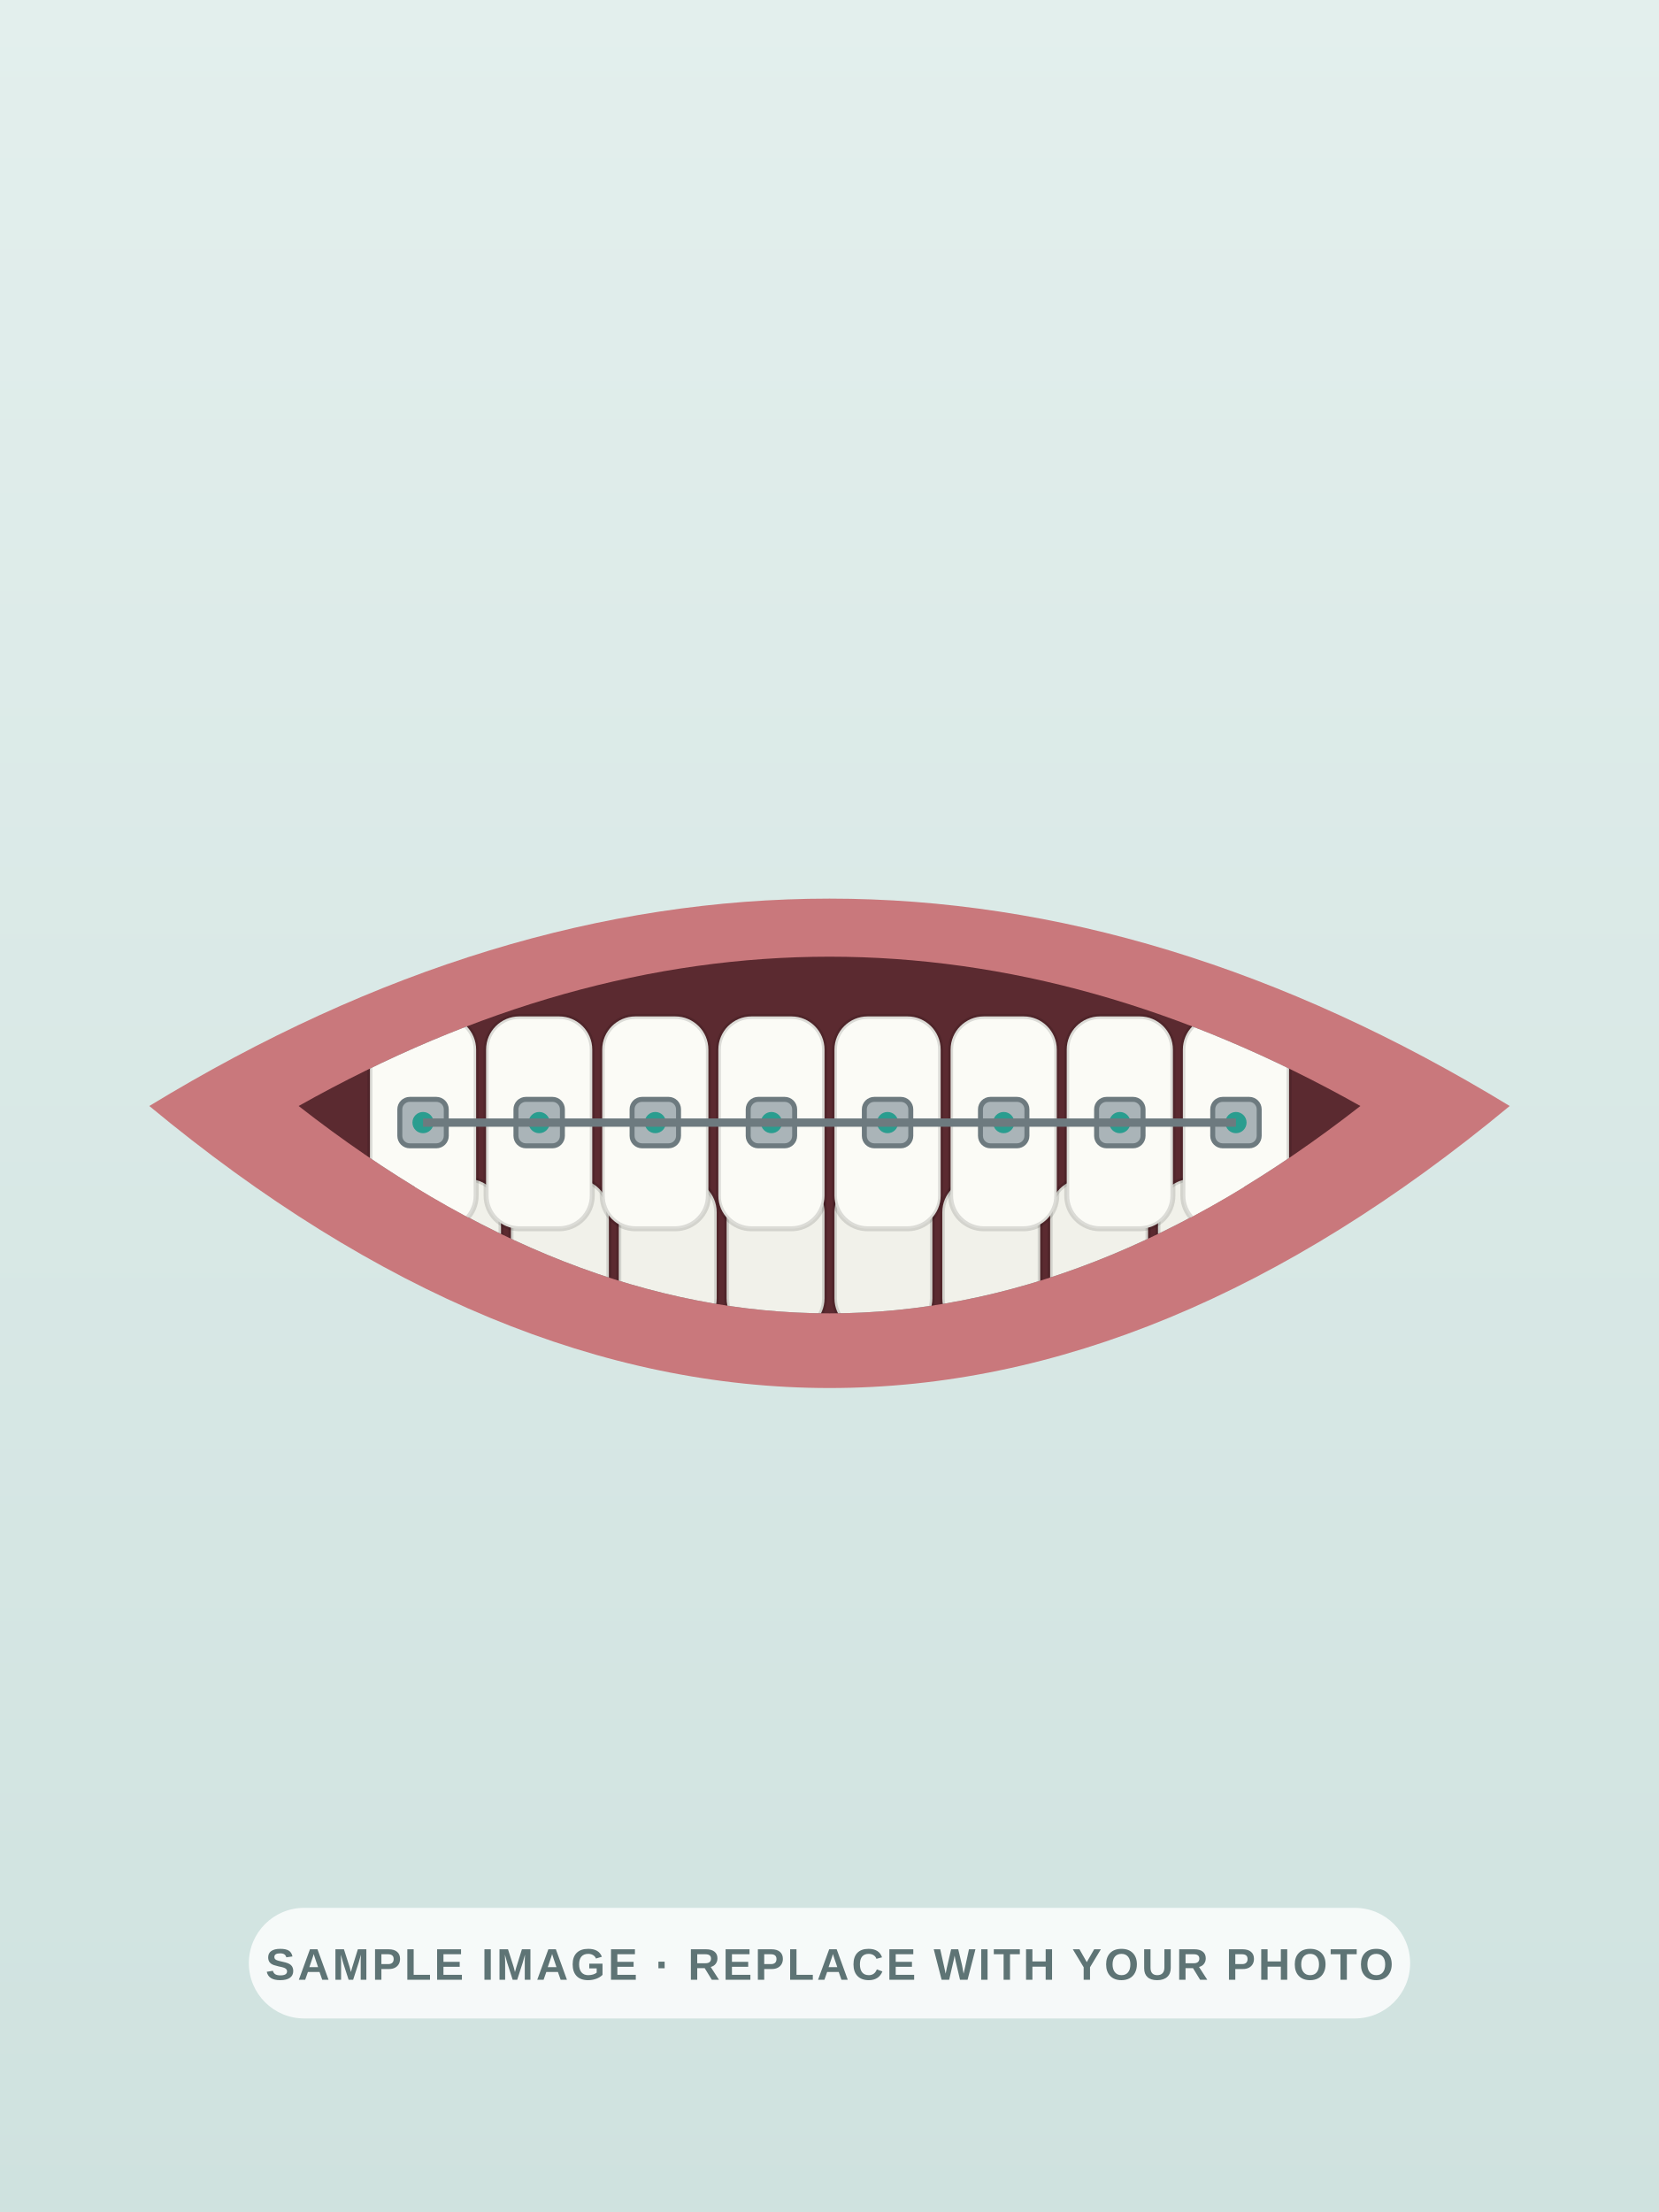
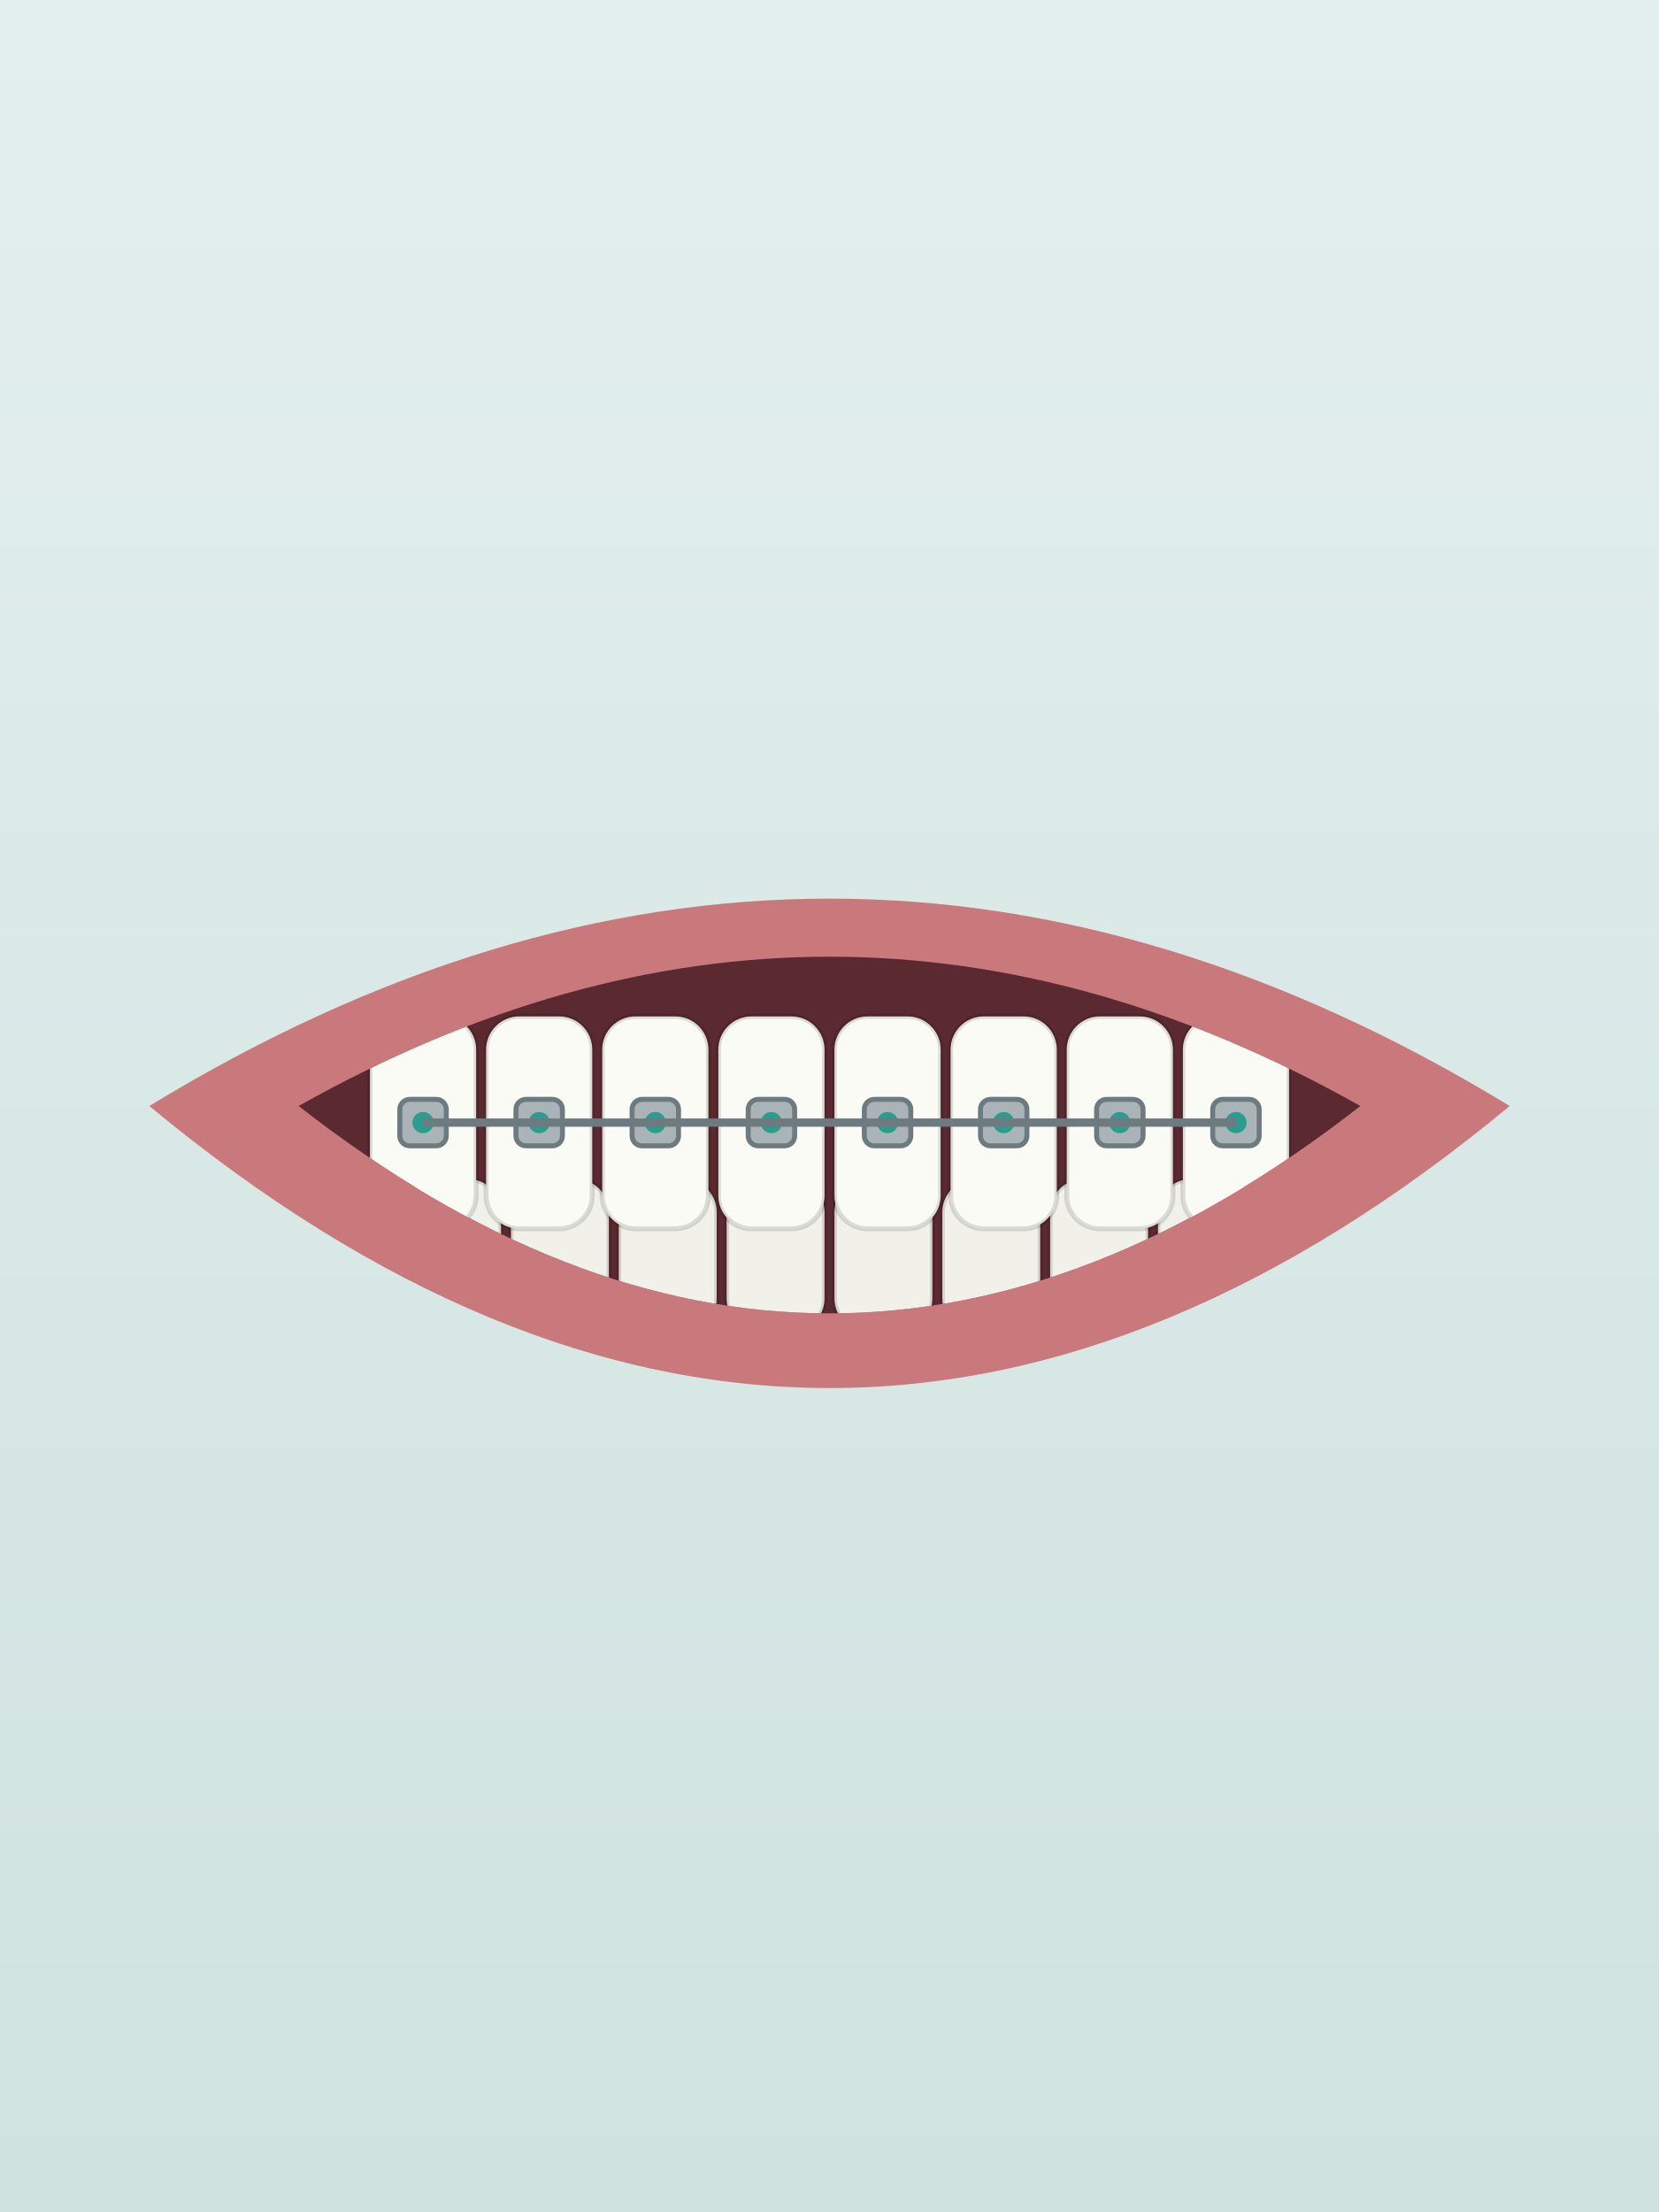
<svg xmlns="http://www.w3.org/2000/svg" viewBox="0 0 600 800" width="600" height="800" role="img">
  <defs>
    <linearGradient id="bg" x1="0" y1="0" x2="0" y2="1">
      <stop offset="0" stop-color="#e3efed" />
      <stop offset="1" stop-color="#cfe2df" />
    </linearGradient>
    <clipPath id="mouth">
      <path d="M140 410 Q300 320 460 410 Q300 535 140 410Z" />
    </clipPath>
  </defs>
  <rect width="600" height="800" fill="url(#bg)" />
  <g transform="translate(300 400) scale(1.2) translate(-300 -410)">
    <path d="M95 410 Q300 285 505 410 Q300 580 95 410Z" fill="#c9787c" />
    <path d="M140 410 Q300 320 460 410 Q300 535 140 410Z" fill="#5b2a30" />
    <g clip-path="url(#mouth)">
      <rect x="171.5" y="432" width="29.5" height="46" rx="10" fill="#f1f1ea" stroke="#00000020" stroke-width="1.5" transform="rotate(0 186.25 455.0)" />
      <rect x="204.0" y="432" width="29.5" height="46" rx="10" fill="#f1f1ea" stroke="#00000020" stroke-width="1.5" transform="rotate(0 218.75 455.0)" />
      <rect x="236.5" y="432" width="29.5" height="46" rx="10" fill="#f1f1ea" stroke="#00000020" stroke-width="1.5" transform="rotate(0 251.25 455.0)" />
      <rect x="269.0" y="432" width="29.5" height="46" rx="10" fill="#f1f1ea" stroke="#00000020" stroke-width="1.5" transform="rotate(0 283.75 455.0)" />
      <rect x="301.5" y="432" width="29.5" height="46" rx="10" fill="#f1f1ea" stroke="#00000020" stroke-width="1.5" transform="rotate(0 316.25 455.0)" />
      <rect x="334.0" y="432" width="29.5" height="46" rx="10" fill="#f1f1ea" stroke="#00000020" stroke-width="1.5" transform="rotate(0 348.75 455.0)" />
      <rect x="366.5" y="432" width="29.5" height="46" rx="10" fill="#f1f1ea" stroke="#00000020" stroke-width="1.5" transform="rotate(0 381.25 455.0)" />
      <rect x="399.0" y="432" width="29.5" height="46" rx="10" fill="#f1f1ea" stroke="#00000020" stroke-width="1.5" transform="rotate(0 413.75 455.0)" />
      <rect x="161.5" y="383" width="32.0" height="64" rx="10" fill="#fbfbf6" stroke="#00000020" stroke-width="1.5" transform="rotate(0 177.5 415.0)" />
      <rect x="196.5" y="383" width="32.0" height="64" rx="10" fill="#fbfbf6" stroke="#00000020" stroke-width="1.5" transform="rotate(0 212.5 415.0)" />
      <rect x="231.5" y="383" width="32.0" height="64" rx="10" fill="#fbfbf6" stroke="#00000020" stroke-width="1.5" transform="rotate(0 247.5 415.0)" />
      <rect x="266.5" y="383" width="32.0" height="64" rx="10" fill="#fbfbf6" stroke="#00000020" stroke-width="1.5" transform="rotate(0 282.5 415.0)" />
      <rect x="301.5" y="383" width="32.0" height="64" rx="10" fill="#fbfbf6" stroke="#00000020" stroke-width="1.5" transform="rotate(0 317.5 415.0)" />
      <rect x="336.5" y="383" width="32.0" height="64" rx="10" fill="#fbfbf6" stroke="#00000020" stroke-width="1.5" transform="rotate(0 352.5 415.0)" />
      <rect x="371.5" y="383" width="32.0" height="64" rx="10" fill="#fbfbf6" stroke="#00000020" stroke-width="1.5" transform="rotate(0 387.5 415.0)" />
      <rect x="406.5" y="383" width="32.0" height="64" rx="10" fill="#fbfbf6" stroke="#00000020" stroke-width="1.5" transform="rotate(0 422.5 415.0)" />
      <rect x="170.5" y="408.0" width="14" height="14" rx="3" fill="#aab4b8" stroke="#6d7a7f" stroke-width="1.5" />
      <circle cx="177.5" cy="415.0" r="3.2" fill="#2a9d8f" />
      <rect x="205.5" y="408.0" width="14" height="14" rx="3" fill="#aab4b8" stroke="#6d7a7f" stroke-width="1.5" />
      <circle cx="212.5" cy="415.0" r="3.2" fill="#2a9d8f" />
      <rect x="240.5" y="408.0" width="14" height="14" rx="3" fill="#aab4b8" stroke="#6d7a7f" stroke-width="1.5" />
      <circle cx="247.5" cy="415.0" r="3.2" fill="#2a9d8f" />
      <rect x="275.5" y="408.0" width="14" height="14" rx="3" fill="#aab4b8" stroke="#6d7a7f" stroke-width="1.5" />
      <circle cx="282.5" cy="415.0" r="3.2" fill="#2a9d8f" />
      <rect x="310.5" y="408.0" width="14" height="14" rx="3" fill="#aab4b8" stroke="#6d7a7f" stroke-width="1.5" />
      <circle cx="317.5" cy="415.0" r="3.2" fill="#2a9d8f" />
      <rect x="345.5" y="408.0" width="14" height="14" rx="3" fill="#aab4b8" stroke="#6d7a7f" stroke-width="1.5" />
      <circle cx="352.5" cy="415.0" r="3.2" fill="#2a9d8f" />
      <rect x="380.5" y="408.0" width="14" height="14" rx="3" fill="#aab4b8" stroke="#6d7a7f" stroke-width="1.5" />
      <circle cx="387.5" cy="415.0" r="3.2" fill="#2a9d8f" />
      <rect x="415.5" y="408.0" width="14" height="14" rx="3" fill="#aab4b8" stroke="#6d7a7f" stroke-width="1.5" />
      <circle cx="422.5" cy="415.0" r="3.2" fill="#2a9d8f" />
      <polyline points="177.5,415.0 212.5,415.0 247.5,415.0 282.5,415.0 317.5,415.0 352.5,415.0 387.5,415.0 422.5,415.0" fill="none" stroke="#6d7a7f" stroke-width="2.5" />
    </g>
  </g>
-   <rect x="90" y="690" width="420" height="40" rx="20" fill="#ffffffcc" />
-   <text x="300" y="716" text-anchor="middle" font-family="Arial,Helvetica,sans-serif" font-size="16" font-weight="700" fill="#5e7475" letter-spacing="1">SAMPLE IMAGE · REPLACE WITH YOUR PHOTO</text>
</svg>
